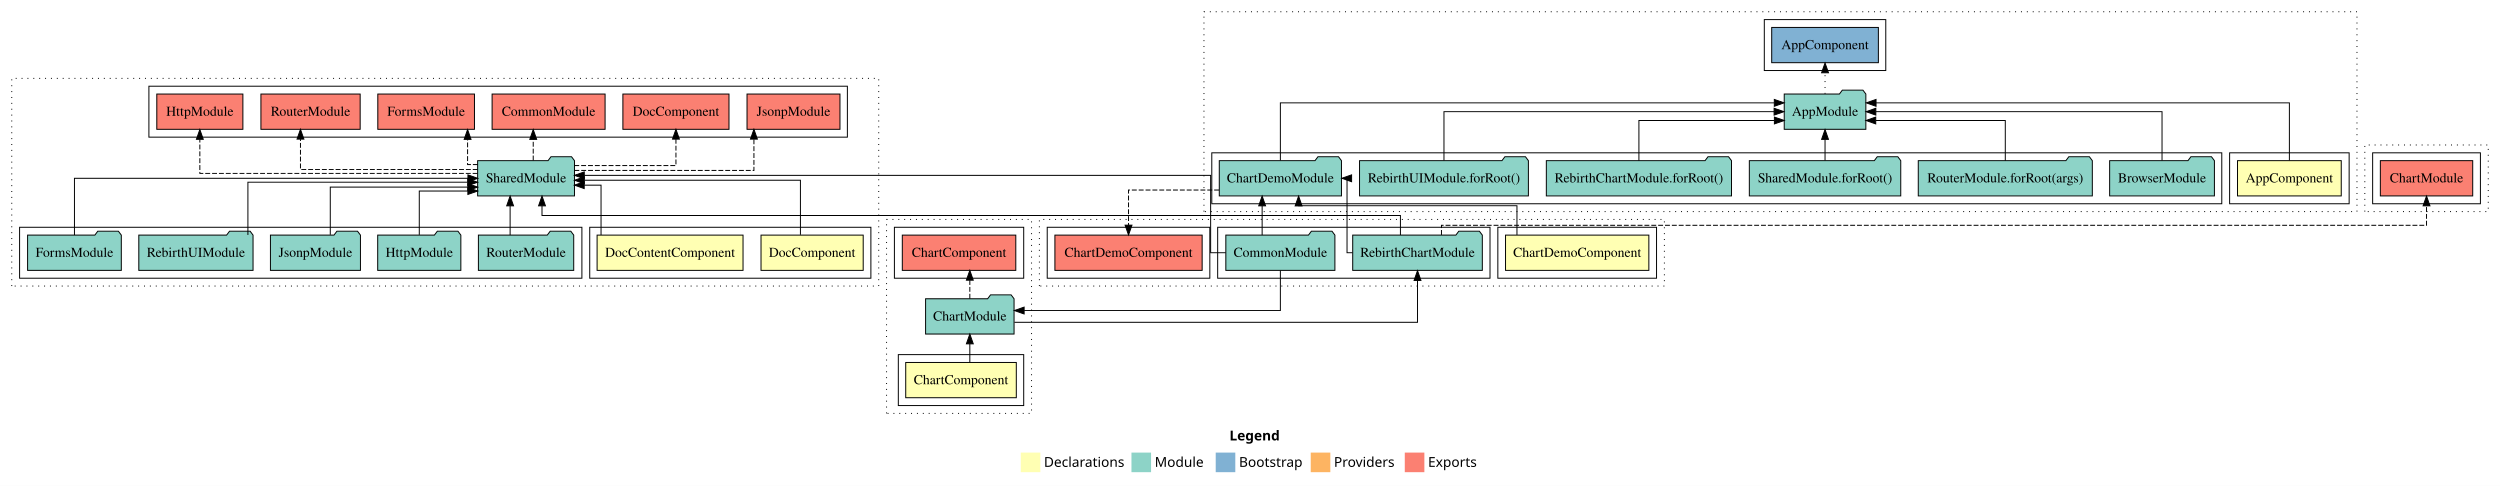
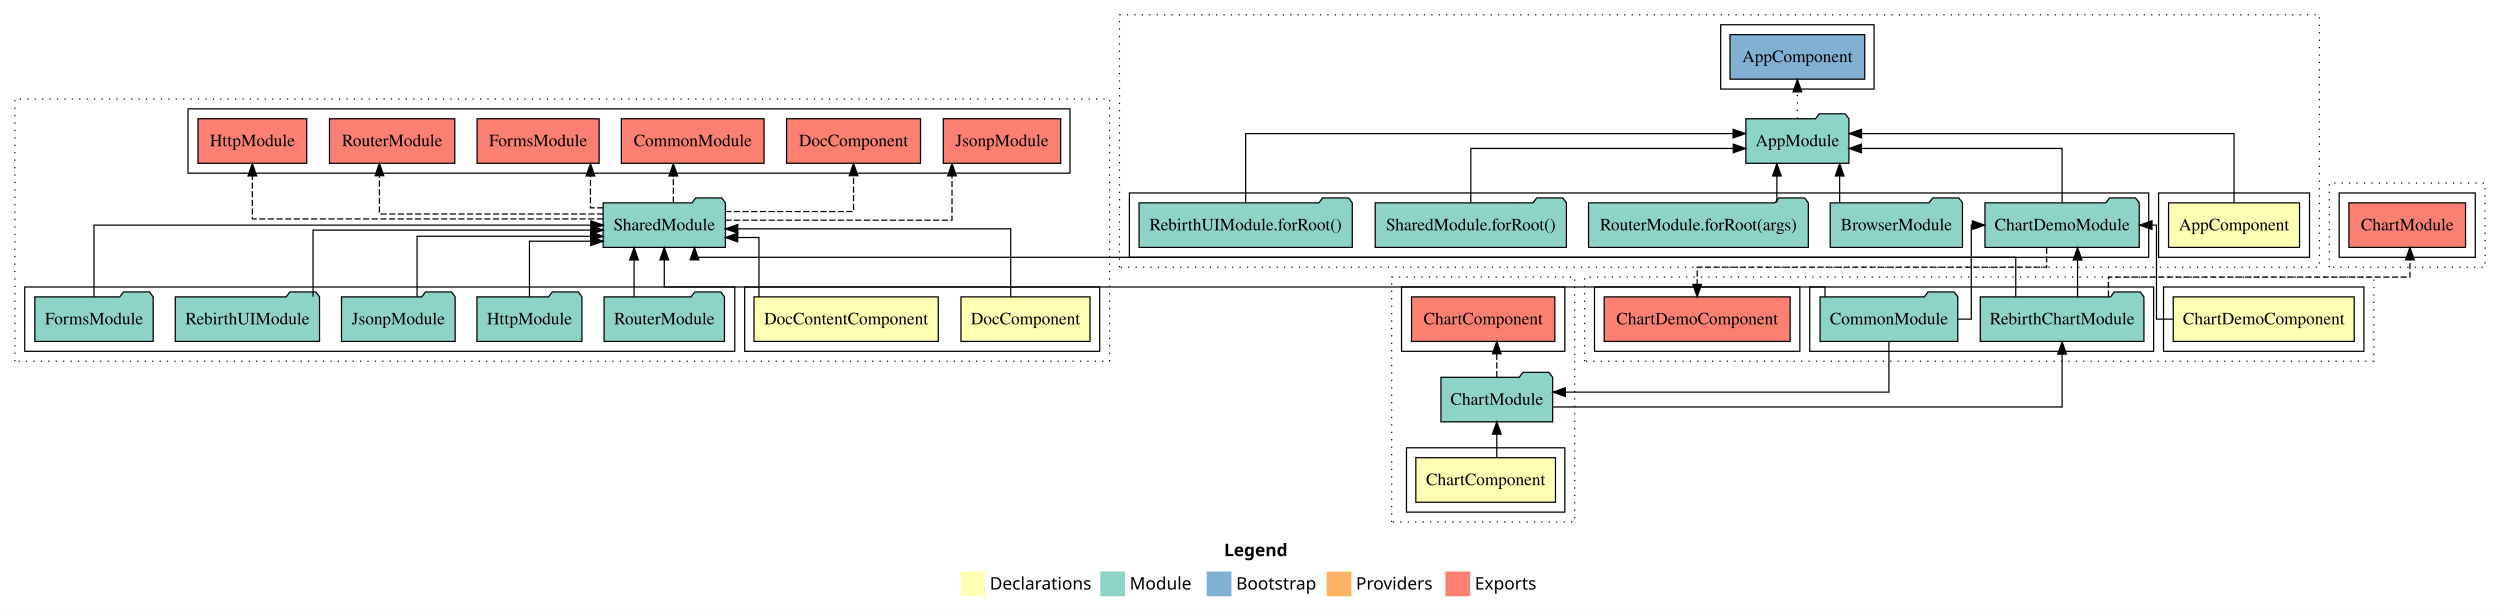
- <svg xmlns="http://www.w3.org/2000/svg" width="2552pt" height="496pt" viewBox="0.00 0.00 2552.00 496.00">
+ <svg xmlns="http://www.w3.org/2000/svg" width="2021pt" height="496pt" viewBox="0.00 0.00 2021.00 496.00">
  <g id="graph0" class="graph" transform="scale(1 1) rotate(0) translate(4 492)">
-     <polygon fill="white" stroke="none" points="-4,4 -4,-492 2548,-492 2548,4 -4,4" />
-     <text text-anchor="start" x="1251.01" y="-42.4" font-family="sans-serif" font-weight="bold" font-size="14.00">Legend</text>
-     <polygon fill="#ffffb3" stroke="none" points="1038,-10 1038,-30 1058,-30 1058,-10 1038,-10" />
-     <text text-anchor="start" x="1061.63" y="-15.4" font-family="sans-serif" font-size="14.00">  Declarations</text>
-     <polygon fill="#8dd3c7" stroke="none" points="1151,-10 1151,-30 1171,-30 1171,-10 1151,-10" />
-     <text text-anchor="start" x="1174.73" y="-15.4" font-family="sans-serif" font-size="14.00">  Module</text>
-     <polygon fill="#80b1d3" stroke="none" points="1237,-10 1237,-30 1257,-30 1257,-10 1237,-10" />
-     <text text-anchor="start" x="1260.78" y="-15.4" font-family="sans-serif" font-size="14.00">  Bootstrap</text>
-     <polygon fill="#fdb462" stroke="none" points="1334,-10 1334,-30 1354,-30 1354,-10 1334,-10" />
-     <text text-anchor="start" x="1357.67" y="-15.4" font-family="sans-serif" font-size="14.00">  Providers</text>
-     <polygon fill="#fb8072" stroke="none" points="1430,-10 1430,-30 1450,-30 1450,-10 1430,-10" />
-     <text text-anchor="start" x="1453.73" y="-15.4" font-family="sans-serif" font-size="14.00">  Exports</text>
+     <polygon fill="white" stroke="none" points="-4,4 -4,-492 2017,-492 2017,4 -4,4" />
+     <text text-anchor="start" x="985.509" y="-42.4" font-family="sans-serif" font-weight="bold" font-size="14.00">Legend</text>
+     <polygon fill="#ffffb3" stroke="none" points="772.5,-10 772.5,-30 792.5,-30 792.5,-10 772.5,-10" />
+     <text text-anchor="start" x="796.129" y="-15.4" font-family="sans-serif" font-size="14.00">  Declarations</text>
+     <polygon fill="#8dd3c7" stroke="none" points="885.5,-10 885.5,-30 905.5,-30 905.5,-10 885.5,-10" />
+     <text text-anchor="start" x="909.225" y="-15.4" font-family="sans-serif" font-size="14.00">  Module</text>
+     <polygon fill="#80b1d3" stroke="none" points="971.5,-10 971.5,-30 991.5,-30 991.5,-10 971.5,-10" />
+     <text text-anchor="start" x="995.281" y="-15.4" font-family="sans-serif" font-size="14.00">  Bootstrap</text>
+     <polygon fill="#fdb462" stroke="none" points="1068.5,-10 1068.5,-30 1088.5,-30 1088.5,-10 1068.5,-10" />
+     <text text-anchor="start" x="1092.17" y="-15.4" font-family="sans-serif" font-size="14.00">  Providers</text>
+     <polygon fill="#fb8072" stroke="none" points="1164.5,-10 1164.5,-30 1184.5,-30 1184.5,-10 1164.5,-10" />
+     <text text-anchor="start" x="1188.23" y="-15.4" font-family="sans-serif" font-size="14.00">  Exports</text>
    <g id="clust1" class="cluster">
-       <polygon fill="none" stroke="black" stroke-dasharray="1,5" points="1225,-276 1225,-480 2402,-480 2402,-276 1225,-276" />
+       <polygon fill="none" stroke="black" stroke-dasharray="1,5" points="901,-276 901,-480 1871,-480 1871,-276 901,-276" />
    </g>
    <g id="clust2" class="cluster">
-       <polygon fill="none" stroke="black" points="2272,-284 2272,-336 2394,-336 2394,-284 2272,-284" />
+       <polygon fill="none" stroke="black" points="1741,-284 1741,-336 1863,-336 1863,-284 1741,-284" />
    </g>
    <g id="clust4" class="cluster">
-       <polygon fill="none" stroke="black" points="1233,-284 1233,-336 2264,-336 2264,-284 1233,-284" />
+       <polygon fill="none" stroke="black" points="909,-284 909,-336 1733,-336 1733,-284 909,-284" />
    </g>
    <g id="clust6" class="cluster">
-       <polygon fill="none" stroke="black" points="1797,-420 1797,-472 1921,-472 1921,-420 1797,-420" />
+       <polygon fill="none" stroke="black" points="1387,-420 1387,-472 1511,-472 1511,-420 1387,-420" />
    </g>
    <g id="clust8" class="cluster">
-       <polygon fill="none" stroke="black" stroke-dasharray="1,5" points="1057,-200 1057,-268 1695,-268 1695,-200 1057,-200" />
+       <polygon fill="none" stroke="black" stroke-dasharray="1,5" points="1277,-200 1277,-268 1915,-268 1915,-200 1277,-200" />
    </g>
    <g id="clust9" class="cluster">
-       <polygon fill="none" stroke="black" points="1525,-208 1525,-260 1687,-260 1687,-208 1525,-208" />
+       <polygon fill="none" stroke="black" points="1745,-208 1745,-260 1907,-260 1907,-208 1745,-208" />
    </g>
    <g id="clust11" class="cluster">
-       <polygon fill="none" stroke="black" points="1239,-208 1239,-260 1517,-260 1517,-208 1239,-208" />
+       <polygon fill="none" stroke="black" points="1459,-208 1459,-260 1737,-260 1737,-208 1459,-208" />
    </g>
    <g id="clust12" class="cluster">
-       <polygon fill="none" stroke="black" points="1065,-208 1065,-260 1231,-260 1231,-208 1065,-208" />
+       <polygon fill="none" stroke="black" points="1285,-208 1285,-260 1451,-260 1451,-208 1285,-208" />
    </g>
    <g id="clust15" class="cluster">
-       <polygon fill="none" stroke="black" stroke-dasharray="1,5" points="901,-70 901,-268 1049,-268 1049,-70 901,-70" />
+       <polygon fill="none" stroke="black" stroke-dasharray="1,5" points="1121,-70 1121,-268 1269,-268 1269,-70 1121,-70" />
    </g>
    <g id="clust16" class="cluster">
-       <polygon fill="none" stroke="black" points="913,-78 913,-130 1041,-130 1041,-78 913,-78" />
+       <polygon fill="none" stroke="black" points="1133,-78 1133,-130 1261,-130 1261,-78 1133,-78" />
    </g>
    <g id="clust19" class="cluster">
-       <polygon fill="none" stroke="black" points="909,-208 909,-260 1041,-260 1041,-208 909,-208" />
+       <polygon fill="none" stroke="black" points="1129,-208 1129,-260 1261,-260 1261,-208 1129,-208" />
    </g>
    <g id="clust22" class="cluster">
-       <polygon fill="none" stroke="black" stroke-dasharray="1,5" points="2410,-276 2410,-344 2536,-344 2536,-276 2410,-276" />
+       <polygon fill="none" stroke="black" stroke-dasharray="1,5" points="1879,-276 1879,-344 2005,-344 2005,-276 1879,-276" />
    </g>
    <g id="clust25" class="cluster">
-       <polygon fill="none" stroke="black" points="2418,-284 2418,-336 2528,-336 2528,-284 2418,-284" />
+       <polygon fill="none" stroke="black" points="1887,-284 1887,-336 1997,-336 1997,-284 1887,-284" />
    </g>
    <g id="clust28" class="cluster">
      <polygon fill="none" stroke="black" stroke-dasharray="1,5" points="8,-200 8,-412 893,-412 893,-200 8,-200" />
    </g>
    <g id="clust29" class="cluster">
      <polygon fill="none" stroke="black" points="598,-208 598,-260 885,-260 885,-208 598,-208" />
    </g>
    <g id="clust32" class="cluster">
      <polygon fill="none" stroke="black" points="16,-208 16,-260 590,-260 590,-208 16,-208" />
    </g>
    <g id="clust33" class="cluster">
      <polygon fill="none" stroke="black" points="148,-352 148,-404 861,-404 861,-352 148,-352" />
    </g>
    <g id="node1" class="node">
-       <polygon fill="#ffffb3" stroke="black" points="2385.94,-328 2280.06,-328 2280.06,-292 2385.94,-292 2385.94,-328" />
-       <text text-anchor="middle" x="2333" y="-305.8" font-family="Times,serif" font-size="14.00">AppComponent</text>
+       <polygon fill="#ffffb3" stroke="black" points="1854.94,-328 1749.06,-328 1749.06,-292 1854.94,-292 1854.94,-328" />
+       <text text-anchor="middle" x="1802" y="-305.8" font-family="Times,serif" font-size="14.00">AppComponent</text>
    </g>
    <g id="node2" class="node">
-       <polygon fill="#8dd3c7" stroke="black" points="1900.66,-396 1897.66,-400 1876.66,-400 1873.66,-396 1817.34,-396 1817.34,-360 1900.66,-360 1900.66,-396" />
-       <text text-anchor="middle" x="1859" y="-373.8" font-family="Times,serif" font-size="14.00">AppModule</text>
+       <polygon fill="#8dd3c7" stroke="black" points="1490.66,-396 1487.66,-400 1466.66,-400 1463.66,-396 1407.34,-396 1407.34,-360 1490.66,-360 1490.66,-396" />
+       <text text-anchor="middle" x="1449" y="-373.8" font-family="Times,serif" font-size="14.00">AppModule</text>
    </g>
    <g id="edge1" class="edge">
-       <path fill="none" stroke="black" d="M2333,-328.248C2333,-351.018 2333,-387 2333,-387 2333,-387 1911.06,-387 1911.06,-387" />
-       <polygon fill="black" stroke="black" points="1911.06,-383.5 1901.06,-387 1911.06,-390.5 1911.06,-383.5" />
+       <path fill="none" stroke="black" d="M1802,-328.292C1802,-350.206 1802,-384 1802,-384 1802,-384 1500.88,-384 1500.88,-384" />
+       <polygon fill="black" stroke="black" points="1500.88,-380.5 1490.88,-384 1500.88,-387.5 1500.88,-380.5" />
+     </g>
+     <g id="node8" class="node">
+       <polygon fill="#80b1d3" stroke="black" points="1503.44,-464 1394.56,-464 1394.56,-428 1503.44,-428 1503.44,-464" />
+       <text text-anchor="middle" x="1449" y="-441.8" font-family="Times,serif" font-size="14.00">AppComponent </text>
+     </g>
+     <g id="edge7" class="edge">
+       <path fill="none" stroke="black" stroke-dasharray="1,5" d="M1449,-396.223C1449,-396.223 1449,-417.727 1449,-417.727" />
+       <polygon fill="black" stroke="black" points="1445.5,-417.727 1449,-427.727 1452.5,-417.727 1445.5,-417.727" />
+     </g>
+     <g id="node3" class="node">
+       <polygon fill="#8dd3c7" stroke="black" points="1582.47,-328 1579.47,-332 1558.47,-332 1555.47,-328 1475.53,-328 1475.53,-292 1582.47,-292 1582.47,-328" />
+       <text text-anchor="middle" x="1529" y="-305.8" font-family="Times,serif" font-size="14.00">BrowserModule</text>
+     </g>
+     <g id="edge2" class="edge">
+       <path fill="none" stroke="black" d="M1483.17,-328.223C1483.17,-328.223 1483.17,-349.727 1483.17,-349.727" />
+       <polygon fill="black" stroke="black" points="1479.67,-349.727 1483.17,-359.727 1486.67,-349.727 1479.67,-349.727" />
+     </g>
+     <g id="node4" class="node">
+       <polygon fill="#8dd3c7" stroke="black" points="1457.84,-328 1454.84,-332 1433.84,-332 1430.84,-328 1280.16,-328 1280.16,-292 1457.84,-292 1457.84,-328" />
+       <text text-anchor="middle" x="1369" y="-305.8" font-family="Times,serif" font-size="14.00">RouterModule.forRoot(args)</text>
+     </g>
+     <g id="edge3" class="edge">
+       <path fill="none" stroke="black" d="M1432.42,-328.223C1432.42,-328.223 1432.42,-349.727 1432.42,-349.727" />
+       <polygon fill="black" stroke="black" points="1428.92,-349.727 1432.42,-359.727 1435.92,-349.727 1428.92,-349.727" />
+     </g>
+     <g id="node5" class="node">
+       <polygon fill="#8dd3c7" stroke="black" points="1262.29,-328 1259.29,-332 1238.29,-332 1235.29,-328 1107.71,-328 1107.71,-292 1262.29,-292 1262.29,-328" />
+       <text text-anchor="middle" x="1185" y="-305.8" font-family="Times,serif" font-size="14.00">SharedModule.forRoot()</text>
+     </g>
+     <g id="edge4" class="edge">
+       <path fill="none" stroke="black" d="M1185,-328.267C1185,-346.555 1185,-372 1185,-372 1185,-372 1397.17,-372 1397.17,-372" />
+       <polygon fill="black" stroke="black" points="1397.17,-375.5 1407.17,-372 1397.17,-368.5 1397.17,-375.5" />
+     </g>
+     <g id="node6" class="node">
+       <polygon fill="#8dd3c7" stroke="black" points="1089.18,-328 1086.18,-332 1065.18,-332 1062.18,-328 916.82,-328 916.82,-292 1089.18,-292 1089.18,-328" />
+       <text text-anchor="middle" x="1003" y="-305.8" font-family="Times,serif" font-size="14.00">RebirthUIModule.forRoot()</text>
+     </g>
+     <g id="edge5" class="edge">
+       <path fill="none" stroke="black" d="M1003,-328.292C1003,-350.206 1003,-384 1003,-384 1003,-384 1397.04,-384 1397.04,-384" />
+       <polygon fill="black" stroke="black" points="1397.04,-387.5 1407.04,-384 1397.04,-380.5 1397.04,-387.5" />
+     </g>
+     <g id="node7" class="node">
+       <polygon fill="#8dd3c7" stroke="black" points="1725.36,-328 1722.36,-332 1701.36,-332 1698.36,-328 1600.64,-328 1600.64,-292 1725.36,-292 1725.36,-328" />
+       <text text-anchor="middle" x="1663" y="-305.8" font-family="Times,serif" font-size="14.00">ChartDemoModule</text>
+     </g>
+     <g id="edge6" class="edge">
+       <path fill="none" stroke="black" d="M1663,-328.267C1663,-346.555 1663,-372 1663,-372 1663,-372 1500.77,-372 1500.77,-372" />
+       <polygon fill="black" stroke="black" points="1500.77,-368.5 1490.77,-372 1500.77,-375.5 1500.77,-368.5" />
+     </g>
+     <g id="node12" class="node">
+       <polygon fill="#fb8072" stroke="black" points="1443.15,-252 1292.85,-252 1292.85,-216 1443.15,-216 1443.15,-252" />
+       <text text-anchor="middle" x="1368" y="-229.8" font-family="Times,serif" font-size="14.00">ChartDemoComponent </text>
+     </g>
+     <g id="edge11" class="edge">
+       <path fill="none" stroke="black" stroke-dasharray="5,2" d="M1650.51,-291.806C1650.51,-283.722 1650.51,-276 1650.51,-276 1650.51,-276 1368,-276 1368,-276 1368,-276 1368,-262.056 1368,-262.056" />
+       <polygon fill="black" stroke="black" points="1371.5,-262.055 1368,-252.056 1364.5,-262.056 1371.5,-262.055" />
    </g>
    <g id="node9" class="node">
-       <polygon fill="#80b1d3" stroke="black" points="1913.44,-464 1804.56,-464 1804.56,-428 1913.44,-428 1913.44,-464" />
-       <text text-anchor="middle" x="1859" y="-441.8" font-family="Times,serif" font-size="14.00">AppComponent </text>
+       <polygon fill="#ffffb3" stroke="black" points="1899.15,-252 1752.85,-252 1752.85,-216 1899.15,-216 1899.15,-252" />
+       <text text-anchor="middle" x="1826" y="-229.8" font-family="Times,serif" font-size="14.00">ChartDemoComponent</text>
    </g>
    <g id="edge8" class="edge">
-       <path fill="none" stroke="black" stroke-dasharray="1,5" d="M1859,-396.223C1859,-396.223 1859,-417.727 1859,-417.727" />
-       <polygon fill="black" stroke="black" points="1855.5,-417.727 1859,-427.727 1862.5,-417.727 1855.5,-417.727" />
-     </g>
-     <g id="node3" class="node">
-       <polygon fill="#8dd3c7" stroke="black" points="2256.47,-328 2253.47,-332 2232.47,-332 2229.47,-328 2149.53,-328 2149.53,-292 2256.47,-292 2256.47,-328" />
-       <text text-anchor="middle" x="2203" y="-305.8" font-family="Times,serif" font-size="14.00">BrowserModule</text>
-     </g>
-     <g id="edge2" class="edge">
-       <path fill="none" stroke="black" d="M2203,-328.223C2203,-348.365 2203,-378 2203,-378 2203,-378 1910.84,-378 1910.84,-378" />
-       <polygon fill="black" stroke="black" points="1910.84,-374.5 1900.84,-378 1910.84,-381.5 1910.84,-374.5" />
-     </g>
-     <g id="node4" class="node">
-       <polygon fill="#8dd3c7" stroke="black" points="2131.84,-328 2128.84,-332 2107.84,-332 2104.84,-328 1954.16,-328 1954.16,-292 2131.84,-292 2131.84,-328" />
-       <text text-anchor="middle" x="2043" y="-305.8" font-family="Times,serif" font-size="14.00">RouterModule.forRoot(args)</text>
-     </g>
-     <g id="edge3" class="edge">
-       <path fill="none" stroke="black" d="M2043,-328.023C2043,-345.373 2043,-369 2043,-369 2043,-369 1910.75,-369 1910.75,-369" />
-       <polygon fill="black" stroke="black" points="1910.75,-365.5 1900.75,-369 1910.75,-372.5 1910.75,-365.5" />
-     </g>
-     <g id="node5" class="node">
-       <polygon fill="#8dd3c7" stroke="black" points="1936.29,-328 1933.29,-332 1912.29,-332 1909.29,-328 1781.71,-328 1781.71,-292 1936.29,-292 1936.29,-328" />
-       <text text-anchor="middle" x="1859" y="-305.8" font-family="Times,serif" font-size="14.00">SharedModule.forRoot()</text>
-     </g>
-     <g id="edge4" class="edge">
-       <path fill="none" stroke="black" d="M1859,-328.223C1859,-328.223 1859,-349.727 1859,-349.727" />
-       <polygon fill="black" stroke="black" points="1855.5,-349.727 1859,-359.727 1862.5,-349.727 1855.5,-349.727" />
-     </g>
-     <g id="node6" class="node">
-       <polygon fill="#8dd3c7" stroke="black" points="1763.51,-328 1760.51,-332 1739.51,-332 1736.51,-328 1574.49,-328 1574.49,-292 1763.51,-292 1763.51,-328" />
-       <text text-anchor="middle" x="1669" y="-305.8" font-family="Times,serif" font-size="14.00">RebirthChartModule.forRoot()</text>
-     </g>
-     <g id="edge5" class="edge">
-       <path fill="none" stroke="black" d="M1669,-328.023C1669,-345.373 1669,-369 1669,-369 1669,-369 1807.3,-369 1807.3,-369" />
-       <polygon fill="black" stroke="black" points="1807.3,-372.5 1817.3,-369 1807.3,-365.5 1807.3,-372.5" />
-     </g>
-     <g id="node7" class="node">
-       <polygon fill="#8dd3c7" stroke="black" points="1556.18,-328 1553.18,-332 1532.18,-332 1529.18,-328 1383.82,-328 1383.82,-292 1556.18,-292 1556.18,-328" />
-       <text text-anchor="middle" x="1470" y="-305.8" font-family="Times,serif" font-size="14.00">RebirthUIModule.forRoot()</text>
-     </g>
-     <g id="edge6" class="edge">
-       <path fill="none" stroke="black" d="M1470,-328.223C1470,-348.365 1470,-378 1470,-378 1470,-378 1807,-378 1807,-378" />
-       <polygon fill="black" stroke="black" points="1807,-381.5 1817,-378 1807,-374.5 1807,-381.5" />
-     </g>
-     <g id="node8" class="node">
-       <polygon fill="#8dd3c7" stroke="black" points="1365.36,-328 1362.36,-332 1341.36,-332 1338.36,-328 1240.64,-328 1240.64,-292 1365.36,-292 1365.36,-328" />
-       <text text-anchor="middle" x="1303" y="-305.8" font-family="Times,serif" font-size="14.00">ChartDemoModule</text>
-     </g>
-     <g id="edge7" class="edge">
-       <path fill="none" stroke="black" d="M1303,-328.248C1303,-351.018 1303,-387 1303,-387 1303,-387 1807.21,-387 1807.21,-387" />
-       <polygon fill="black" stroke="black" points="1807.21,-390.5 1817.21,-387 1807.21,-383.5 1807.21,-390.5" />
-     </g>
-     <g id="node13" class="node">
-       <polygon fill="#fb8072" stroke="black" points="1223.15,-252 1072.85,-252 1072.85,-216 1223.15,-216 1223.15,-252" />
-       <text text-anchor="middle" x="1148" y="-229.8" font-family="Times,serif" font-size="14.00">ChartDemoComponent </text>
-     </g>
-     <g id="edge12" class="edge">
-       <path fill="none" stroke="black" stroke-dasharray="5,2" d="M1240.4,-298C1197.38,-298 1148,-298 1148,-298 1148,-298 1148,-262.169 1148,-262.169" />
-       <polygon fill="black" stroke="black" points="1151.5,-262.169 1148,-252.169 1144.5,-262.169 1151.5,-262.169" />
+       <path fill="none" stroke="black" d="M1752.85,-234C1744.72,-234 1739.3,-234 1739.3,-234 1739.3,-234 1739.3,-310 1739.3,-310 1739.3,-310 1735.66,-310 1735.66,-310" />
+       <polygon fill="black" stroke="black" points="1735.66,-306.5 1725.66,-310 1735.66,-313.5 1735.66,-306.5" />
    </g>
    <g id="node10" class="node">
-       <polygon fill="#ffffb3" stroke="black" points="1679.15,-252 1532.85,-252 1532.85,-216 1679.15,-216 1679.15,-252" />
-       <text text-anchor="middle" x="1606" y="-229.8" font-family="Times,serif" font-size="14.00">ChartDemoComponent</text>
+       <polygon fill="#8dd3c7" stroke="black" points="1578.67,-252 1575.67,-256 1554.67,-256 1551.67,-252 1467.33,-252 1467.33,-216 1578.67,-216 1578.67,-252" />
+       <text text-anchor="middle" x="1523" y="-229.8" font-family="Times,serif" font-size="14.00">CommonModule</text>
    </g>
    <g id="edge9" class="edge">
-       <path fill="none" stroke="black" d="M1544.51,-252.147C1544.51,-265.74 1544.51,-282 1544.51,-282 1544.51,-282 1321.61,-282 1321.61,-282 1321.61,-282 1321.61,-282.979 1321.61,-282.979" />
-       <polygon fill="black" stroke="black" points="1318.11,-281.793 1321.61,-291.793 1325.11,-281.793 1318.11,-281.793" />
-     </g>
-     <g id="node11" class="node">
-       <polygon fill="#8dd3c7" stroke="black" points="1358.67,-252 1355.67,-256 1334.67,-256 1331.67,-252 1247.33,-252 1247.33,-216 1358.67,-216 1358.67,-252" />
-       <text text-anchor="middle" x="1303" y="-229.8" font-family="Times,serif" font-size="14.00">CommonModule</text>
-     </g>
-     <g id="edge10" class="edge">
-       <path fill="none" stroke="black" d="M1284.39,-252.011C1284.39,-252.011 1284.39,-281.855 1284.39,-281.855" />
-       <polygon fill="black" stroke="black" points="1280.89,-281.855 1284.39,-291.855 1287.89,-281.855 1280.89,-281.855" />
-     </g>
-     <g id="node15" class="node">
-       <polygon fill="#8dd3c7" stroke="black" points="1031.15,-187 1028.15,-191 1007.15,-191 1004.15,-187 940.847,-187 940.847,-151 1031.15,-151 1031.15,-187" />
-       <text text-anchor="middle" x="986" y="-164.8" font-family="Times,serif" font-size="14.00">ChartModule</text>
-     </g>
-     <g id="edge14" class="edge">
-       <path fill="none" stroke="black" d="M1303,-215.977C1303,-198.627 1303,-175 1303,-175 1303,-175 1041.42,-175 1041.42,-175" />
-       <polygon fill="black" stroke="black" points="1041.42,-171.5 1031.42,-175 1041.42,-178.5 1041.42,-171.5" />
-     </g>
-     <g id="node20" class="node">
+       <path fill="none" stroke="black" d="M1578.88,-234C1585.29,-234 1589.58,-234 1589.58,-234 1589.58,-234 1589.58,-310 1589.58,-310 1589.58,-310 1590.67,-310 1590.67,-310" />
+       <polygon fill="black" stroke="black" points="1590.42,-313.5 1600.42,-310 1590.42,-306.5 1590.42,-313.5" />
+     </g>
+     <g id="node14" class="node">
+       <polygon fill="#8dd3c7" stroke="black" points="1251.15,-187 1248.15,-191 1227.15,-191 1224.15,-187 1160.85,-187 1160.85,-151 1251.15,-151 1251.15,-187" />
+       <text text-anchor="middle" x="1206" y="-164.8" font-family="Times,serif" font-size="14.00">ChartModule</text>
+     </g>
+     <g id="edge13" class="edge">
+       <path fill="none" stroke="black" d="M1523,-215.977C1523,-198.627 1523,-175 1523,-175 1523,-175 1261.42,-175 1261.42,-175" />
+       <polygon fill="black" stroke="black" points="1261.42,-171.5 1251.42,-175 1261.42,-178.5 1261.42,-171.5" />
+     </g>
+     <g id="node19" class="node">
      <polygon fill="#8dd3c7" stroke="black" points="582.423,-328 579.423,-332 558.423,-332 555.423,-328 483.577,-328 483.577,-292 582.423,-292 582.423,-328" />
      <text text-anchor="middle" x="533" y="-305.8" font-family="Times,serif" font-size="14.00">SharedModule</text>
    </g>
-     <g id="edge20" class="edge">
-       <path fill="none" stroke="black" d="M1247.27,-234C1238.26,-234 1231.82,-234 1231.82,-234 1231.82,-234 1231.82,-313 1231.82,-313 1231.82,-313 592.418,-313 592.418,-313" />
-       <polygon fill="black" stroke="black" points="592.418,-309.5 582.418,-313 592.418,-316.5 592.418,-309.5" />
-     </g>
-     <g id="node12" class="node">
-       <polygon fill="#8dd3c7" stroke="black" points="1509.15,-252 1506.15,-256 1485.15,-256 1482.15,-252 1376.85,-252 1376.85,-216 1509.15,-216 1509.15,-252" />
-       <text text-anchor="middle" x="1443" y="-229.8" font-family="Times,serif" font-size="14.00">RebirthChartModule</text>
-     </g>
-     <g id="edge11" class="edge">
-       <path fill="none" stroke="black" d="M1376.7,-234C1373.18,-234 1371.05,-234 1371.05,-234 1371.05,-234 1371.05,-310 1371.05,-310 1371.05,-310 1370.52,-310 1370.52,-310" />
-       <polygon fill="black" stroke="black" points="1375.71,-306.5 1365.71,-310 1375.71,-313.5 1375.71,-306.5" />
+     <g id="edge19" class="edge">
+       <path fill="none" stroke="black" d="M1471.34,-252.058C1471.34,-256.495 1471.34,-260 1471.34,-260 1471.34,-260 533,-260 533,-260 533,-260 533,-281.949 533,-281.949" />
+       <polygon fill="black" stroke="black" points="529.5,-281.949 533,-291.949 536.5,-281.949 529.5,-281.949" />
+     </g>
+     <g id="node11" class="node">
+       <polygon fill="#8dd3c7" stroke="black" points="1729.15,-252 1726.15,-256 1705.15,-256 1702.15,-252 1596.85,-252 1596.85,-216 1729.15,-216 1729.15,-252" />
+       <text text-anchor="middle" x="1663" y="-229.8" font-family="Times,serif" font-size="14.00">RebirthChartModule</text>
+     </g>
+     <g id="edge10" class="edge">
+       <path fill="none" stroke="black" d="M1675.49,-252.011C1675.49,-252.011 1675.49,-281.855 1675.49,-281.855" />
+       <polygon fill="black" stroke="black" points="1671.99,-281.855 1675.49,-291.855 1678.99,-281.855 1671.99,-281.855" />
+     </g>
+     <g id="node16" class="node">
+       <polygon fill="#fb8072" stroke="black" points="1989.15,-328 1894.85,-328 1894.85,-292 1989.15,-292 1989.15,-328" />
+       <text text-anchor="middle" x="1942" y="-305.8" font-family="Times,serif" font-size="14.00">ChartModule </text>
+     </g>
+     <g id="edge16" class="edge">
+       <path fill="none" stroke="black" stroke-dasharray="5,2" d="M1700.46,-252.194C1700.46,-260.278 1700.46,-268 1700.46,-268 1700.46,-268 1944.2,-268 1944.2,-268 1944.2,-268 1944.2,-281.944 1944.2,-281.944" />
+       <polygon fill="black" stroke="black" points="1940.7,-281.944 1944.2,-291.944 1947.7,-281.945 1940.7,-281.944" />
+     </g>
+     <g id="edge25" class="edge">
+       <path fill="none" stroke="black" d="M1625.54,-252.051C1625.54,-266.373 1625.54,-284 1625.54,-284 1625.54,-284 557.413,-284 557.413,-284 557.413,-284 557.413,-284.794 557.413,-284.794" />
+       <polygon fill="black" stroke="black" points="553.913,-281.942 557.413,-291.942 560.913,-281.942 553.913,-281.942" />
+     </g>
+     <g id="node13" class="node">
+       <polygon fill="#ffffb3" stroke="black" points="1253.44,-122 1140.56,-122 1140.56,-86 1253.44,-86 1253.44,-122" />
+       <text text-anchor="middle" x="1197" y="-99.8" font-family="Times,serif" font-size="14.00">ChartComponent</text>
+     </g>
+     <g id="edge12" class="edge">
+       <path fill="none" stroke="black" d="M1206,-122.106C1206,-122.106 1206,-140.991 1206,-140.991" />
+       <polygon fill="black" stroke="black" points="1202.5,-140.991 1206,-150.991 1209.5,-140.991 1202.5,-140.991" />
+     </g>
+     <g id="edge15" class="edge">
+       <path fill="none" stroke="black" d="M1251.49,-163C1367.08,-163 1663,-163 1663,-163 1663,-163 1663,-205.716 1663,-205.716" />
+       <polygon fill="black" stroke="black" points="1659.5,-205.716 1663,-215.716 1666.5,-205.716 1659.5,-205.716" />
+     </g>
+     <g id="node15" class="node">
+       <polygon fill="#fb8072" stroke="black" points="1252.93,-252 1137.07,-252 1137.07,-216 1252.93,-216 1252.93,-252" />
+       <text text-anchor="middle" x="1195" y="-229.8" font-family="Times,serif" font-size="14.00">ChartComponent </text>
+     </g>
+     <g id="edge14" class="edge">
+       <path fill="none" stroke="black" stroke-dasharray="5,2" d="M1206,-187.106C1206,-187.106 1206,-205.991 1206,-205.991" />
+       <polygon fill="black" stroke="black" points="1202.5,-205.991 1206,-215.991 1209.5,-205.991 1202.5,-205.991" />
    </g>
    <g id="node17" class="node">
-       <polygon fill="#fb8072" stroke="black" points="2520.15,-328 2425.85,-328 2425.85,-292 2520.15,-292 2520.15,-328" />
-       <text text-anchor="middle" x="2473" y="-305.8" font-family="Times,serif" font-size="14.00">ChartModule </text>
-     </g>
-     <g id="edge17" class="edge">
-       <path fill="none" stroke="black" stroke-dasharray="5,2" d="M1467.44,-252.207C1467.44,-257.555 1467.44,-262 1467.44,-262 1467.44,-262 2473,-262 2473,-262 2473,-262 2473,-281.853 2473,-281.853" />
-       <polygon fill="black" stroke="black" points="2469.5,-281.853 2473,-291.853 2476.5,-281.853 2469.5,-281.853" />
-     </g>
-     <g id="edge26" class="edge">
-       <path fill="none" stroke="black" d="M1425.55,-252.11C1425.55,-261.897 1425.55,-272 1425.55,-272 1425.55,-272 549.275,-272 549.275,-272 549.275,-272 549.275,-281.89 549.275,-281.89" />
-       <polygon fill="black" stroke="black" points="545.775,-281.89 549.275,-291.89 552.775,-281.89 545.775,-281.89" />
-     </g>
-     <g id="node14" class="node">
-       <polygon fill="#ffffb3" stroke="black" points="1033.44,-122 920.564,-122 920.564,-86 1033.44,-86 1033.44,-122" />
-       <text text-anchor="middle" x="977" y="-99.8" font-family="Times,serif" font-size="14.00">ChartComponent</text>
-     </g>
-     <g id="edge13" class="edge">
-       <path fill="none" stroke="black" d="M986,-122.106C986,-122.106 986,-140.991 986,-140.991" />
-       <polygon fill="black" stroke="black" points="982.5,-140.991 986,-150.991 989.5,-140.991 982.5,-140.991" />
-     </g>
-     <g id="edge16" class="edge">
-       <path fill="none" stroke="black" d="M1031.49,-163C1147.08,-163 1443,-163 1443,-163 1443,-163 1443,-205.716 1443,-205.716" />
-       <polygon fill="black" stroke="black" points="1439.5,-205.716 1443,-215.716 1446.5,-205.716 1439.5,-205.716" />
-     </g>
-     <g id="node16" class="node">
-       <polygon fill="#fb8072" stroke="black" points="1032.93,-252 917.065,-252 917.065,-216 1032.93,-216 1032.93,-252" />
-       <text text-anchor="middle" x="975" y="-229.8" font-family="Times,serif" font-size="14.00">ChartComponent </text>
-     </g>
-     <g id="edge15" class="edge">
-       <path fill="none" stroke="black" stroke-dasharray="5,2" d="M986,-187.106C986,-187.106 986,-205.991 986,-205.991" />
-       <polygon fill="black" stroke="black" points="982.5,-205.991 986,-215.991 989.5,-205.991 982.5,-205.991" />
-     </g>
-     <g id="node18" class="node">
      <polygon fill="#ffffb3" stroke="black" points="877.154,-252 772.846,-252 772.846,-216 877.154,-216 877.154,-252" />
      <text text-anchor="middle" x="825" y="-229.8" font-family="Times,serif" font-size="14.00">DocComponent</text>
    </g>
-     <g id="edge18" class="edge">
-       <path fill="none" stroke="black" d="M813.071,-252.292C813.071,-274.206 813.071,-308 813.071,-308 813.071,-308 592.426,-308 592.426,-308" />
-       <polygon fill="black" stroke="black" points="592.426,-304.5 582.426,-308 592.426,-311.5 592.426,-304.5" />
-     </g>
-     <g id="node19" class="node">
+     <g id="edge17" class="edge">
+       <path fill="none" stroke="black" d="M813.071,-252.045C813.071,-273.662 813.071,-307 813.071,-307 813.071,-307 592.426,-307 592.426,-307" />
+       <polygon fill="black" stroke="black" points="592.426,-303.5 582.426,-307 592.426,-310.5 592.426,-303.5" />
+     </g>
+     <g id="node18" class="node">
      <polygon fill="#ffffb3" stroke="black" points="754.486,-252 605.514,-252 605.514,-216 754.486,-216 754.486,-252" />
      <text text-anchor="middle" x="680" y="-229.8" font-family="Times,serif" font-size="14.00">DocContentComponent</text>
    </g>
-     <g id="edge19" class="edge">
-       <path fill="none" stroke="black" d="M609.545,-252.129C609.545,-272.572 609.545,-303 609.545,-303 609.545,-303 592.343,-303 592.343,-303" />
-       <polygon fill="black" stroke="black" points="592.343,-299.5 582.343,-303 592.343,-306.5 592.343,-299.5" />
-     </g>
-     <g id="node26" class="node">
+     <g id="edge18" class="edge">
+       <path fill="none" stroke="black" d="M609.545,-252.035C609.545,-271.576 609.545,-300 609.545,-300 609.545,-300 592.343,-300 592.343,-300" />
+       <polygon fill="black" stroke="black" points="592.343,-296.5 582.343,-300 592.343,-303.5 592.343,-296.5" />
+     </g>
+     <g id="node25" class="node">
      <polygon fill="#fb8072" stroke="black" points="613.668,-396 498.332,-396 498.332,-360 613.668,-360 613.668,-396" />
      <text text-anchor="middle" x="556" y="-373.8" font-family="Times,serif" font-size="14.00">CommonModule </text>
    </g>
-     <g id="edge27" class="edge">
+     <g id="edge26" class="edge">
      <path fill="none" stroke="black" stroke-dasharray="5,2" d="M540.314,-328.223C540.314,-328.223 540.314,-349.727 540.314,-349.727" />
      <polygon fill="black" stroke="black" points="536.814,-349.727 540.314,-359.727 543.814,-349.727 536.814,-349.727" />
    </g>
-     <g id="node27" class="node">
+     <g id="node26" class="node">
      <polygon fill="#fb8072" stroke="black" points="480.328,-396 381.672,-396 381.672,-360 480.328,-360 480.328,-396" />
      <text text-anchor="middle" x="431" y="-373.8" font-family="Times,serif" font-size="14.00">FormsModule </text>
    </g>
-     <g id="edge28" class="edge">
+     <g id="edge27" class="edge">
      <path fill="none" stroke="black" stroke-dasharray="5,2" d="M483.713,-324C477.528,-324 473.316,-324 473.316,-324 473.316,-324 473.316,-349.718 473.316,-349.718" />
      <polygon fill="black" stroke="black" points="469.817,-349.718 473.316,-359.718 476.817,-349.718 469.817,-349.718" />
    </g>
-     <g id="node28" class="node">
+     <g id="node27" class="node">
      <polygon fill="#fb8072" stroke="black" points="363.652,-396 262.348,-396 262.348,-360 363.652,-360 363.652,-396" />
      <text text-anchor="middle" x="313" y="-373.8" font-family="Times,serif" font-size="14.00">RouterModule </text>
    </g>
-     <g id="edge29" class="edge">
+     <g id="edge28" class="edge">
      <path fill="none" stroke="black" stroke-dasharray="5,2" d="M483.598,-319C415.931,-319 302.712,-319 302.712,-319 302.712,-319 302.712,-349.977 302.712,-349.977" />
      <polygon fill="black" stroke="black" points="299.212,-349.977 302.712,-359.977 306.212,-349.978 299.212,-349.977" />
    </g>
-     <g id="node29" class="node">
+     <g id="node28" class="node">
      <polygon fill="#fb8072" stroke="black" points="243.938,-396 156.062,-396 156.062,-360 243.938,-360 243.938,-396" />
      <text text-anchor="middle" x="200" y="-373.8" font-family="Times,serif" font-size="14.00">HttpModule </text>
    </g>
-     <g id="edge30" class="edge">
+     <g id="edge29" class="edge">
      <path fill="none" stroke="black" stroke-dasharray="5,2" d="M483.506,-315C390.743,-315 200,-315 200,-315 200,-315 200,-349.778 200,-349.778" />
      <polygon fill="black" stroke="black" points="196.5,-349.778 200,-359.778 203.5,-349.778 196.5,-349.778" />
    </g>
-     <g id="node30" class="node">
+     <g id="node29" class="node">
      <polygon fill="#fb8072" stroke="black" points="853.439,-396 758.561,-396 758.561,-360 853.439,-360 853.439,-396" />
      <text text-anchor="middle" x="806" y="-373.8" font-family="Times,serif" font-size="14.00">JsonpModule </text>
    </g>
-     <g id="edge31" class="edge">
-       <path fill="none" stroke="black" stroke-dasharray="5,2" d="M582.329,-318C650.607,-318 765.602,-318 765.602,-318 765.602,-318 765.602,-349.998 765.602,-349.998" />
-       <polygon fill="black" stroke="black" points="762.102,-349.998 765.602,-359.998 769.102,-349.998 762.102,-349.998" />
-     </g>
-     <g id="node31" class="node">
+     <g id="edge30" class="edge">
+       <path fill="none" stroke="black" stroke-dasharray="5,2" d="M582.329,-314C650.607,-314 765.602,-314 765.602,-314 765.602,-314 765.602,-349.831 765.602,-349.831" />
+       <polygon fill="black" stroke="black" points="762.102,-349.831 765.602,-359.831 769.102,-349.831 762.102,-349.831" />
+     </g>
+     <g id="node30" class="node">
      <polygon fill="#fb8072" stroke="black" points="740.154,-396 631.846,-396 631.846,-360 740.154,-360 740.154,-396" />
      <text text-anchor="middle" x="686" y="-373.8" font-family="Times,serif" font-size="14.00">DocComponent </text>
    </g>
-     <g id="edge32" class="edge">
-       <path fill="none" stroke="black" stroke-dasharray="5,2" d="M582.252,-323C626.979,-323 686,-323 686,-323 686,-323 686,-349.991 686,-349.991" />
-       <polygon fill="black" stroke="black" points="682.5,-349.991 686,-359.991 689.5,-349.991 682.5,-349.991" />
-     </g>
-     <g id="node21" class="node">
+     <g id="edge31" class="edge">
+       <path fill="none" stroke="black" stroke-dasharray="5,2" d="M582.252,-321C626.979,-321 686,-321 686,-321 686,-321 686,-349.965 686,-349.965" />
+       <polygon fill="black" stroke="black" points="682.5,-349.965 686,-359.965 689.5,-349.965 682.5,-349.965" />
+     </g>
+     <g id="node20" class="node">
      <polygon fill="#8dd3c7" stroke="black" points="119.829,-252 116.829,-256 95.829,-256 92.829,-252 24.171,-252 24.171,-216 119.829,-216 119.829,-252" />
      <text text-anchor="middle" x="72" y="-229.8" font-family="Times,serif" font-size="14.00">FormsModule</text>
    </g>
-     <g id="edge21" class="edge">
+     <g id="edge20" class="edge">
      <path fill="none" stroke="black" d="M72,-252.011C72,-274.485 72,-310 72,-310 72,-310 473.665,-310 473.665,-310" />
      <polygon fill="black" stroke="black" points="473.665,-313.5 483.665,-310 473.665,-306.5 473.665,-313.5" />
    </g>
-     <g id="node22" class="node">
+     <g id="node21" class="node">
      <polygon fill="#8dd3c7" stroke="black" points="581.653,-252 578.653,-256 557.653,-256 554.653,-252 484.347,-252 484.347,-216 581.653,-216 581.653,-252" />
      <text text-anchor="middle" x="533" y="-229.8" font-family="Times,serif" font-size="14.00">RouterModule</text>
    </g>
-     <g id="edge22" class="edge">
-       <path fill="none" stroke="black" d="M516.725,-252.011C516.725,-252.011 516.725,-281.855 516.725,-281.855" />
-       <polygon fill="black" stroke="black" points="513.225,-281.855 516.725,-291.855 520.225,-281.855 513.225,-281.855" />
-     </g>
-     <g id="node23" class="node">
+     <g id="edge21" class="edge">
+       <path fill="none" stroke="black" d="M508.587,-252.011C508.587,-252.011 508.587,-281.855 508.587,-281.855" />
+       <polygon fill="black" stroke="black" points="505.087,-281.855 508.587,-291.855 512.087,-281.855 505.087,-281.855" />
+     </g>
+     <g id="node22" class="node">
      <polygon fill="#8dd3c7" stroke="black" points="466.439,-252 463.439,-256 442.439,-256 439.439,-252 381.561,-252 381.561,-216 466.439,-216 466.439,-252" />
      <text text-anchor="middle" x="424" y="-229.8" font-family="Times,serif" font-size="14.00">HttpModule</text>
    </g>
-     <g id="edge23" class="edge">
+     <g id="edge22" class="edge">
      <path fill="none" stroke="black" d="M424,-252.222C424,-270.829 424,-297 424,-297 424,-297 473.603,-297 473.603,-297" />
      <polygon fill="black" stroke="black" points="473.603,-300.5 483.603,-297 473.603,-293.5 473.603,-300.5" />
    </g>
-     <g id="node24" class="node">
+     <g id="node23" class="node">
      <polygon fill="#8dd3c7" stroke="black" points="363.94,-252 360.94,-256 339.94,-256 336.94,-252 272.06,-252 272.06,-216 363.94,-216 363.94,-252" />
      <text text-anchor="middle" x="318" y="-229.8" font-family="Times,serif" font-size="14.00">JsonpModule</text>
    </g>
-     <g id="edge24" class="edge">
+     <g id="edge23" class="edge">
      <path fill="none" stroke="black" d="M333.144,-252.308C333.144,-272.146 333.144,-301 333.144,-301 333.144,-301 473.597,-301 473.597,-301" />
      <polygon fill="black" stroke="black" points="473.597,-304.5 483.597,-301 473.597,-297.5 473.597,-304.5" />
    </g>
-     <g id="node25" class="node">
+     <g id="node24" class="node">
      <polygon fill="#8dd3c7" stroke="black" points="254.31,-252 251.31,-256 230.31,-256 227.31,-252 137.69,-252 137.69,-216 254.31,-216 254.31,-252" />
      <text text-anchor="middle" x="196" y="-229.8" font-family="Times,serif" font-size="14.00">RebirthUIModule</text>
    </g>
-     <g id="edge25" class="edge">
+     <g id="edge24" class="edge">
      <path fill="none" stroke="black" d="M249.062,-252.169C249.062,-273.498 249.062,-306 249.062,-306 249.062,-306 473.542,-306 473.542,-306" />
      <polygon fill="black" stroke="black" points="473.542,-309.5 483.542,-306 473.542,-302.5 473.542,-309.5" />
    </g>
  </g>
</svg>
